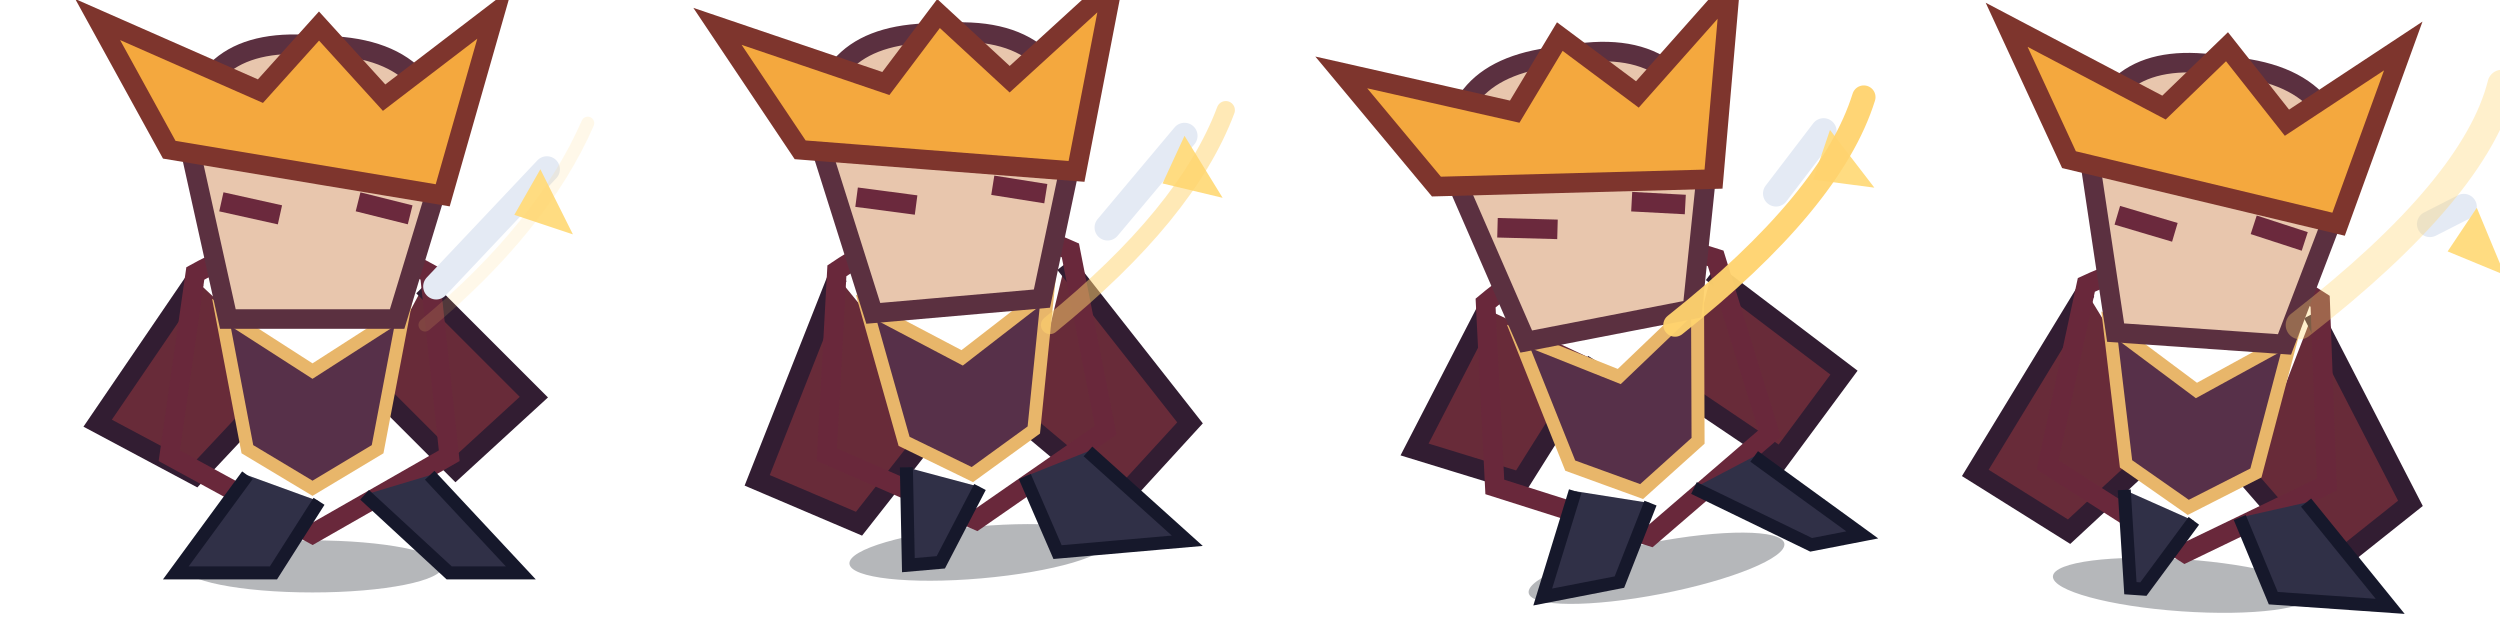
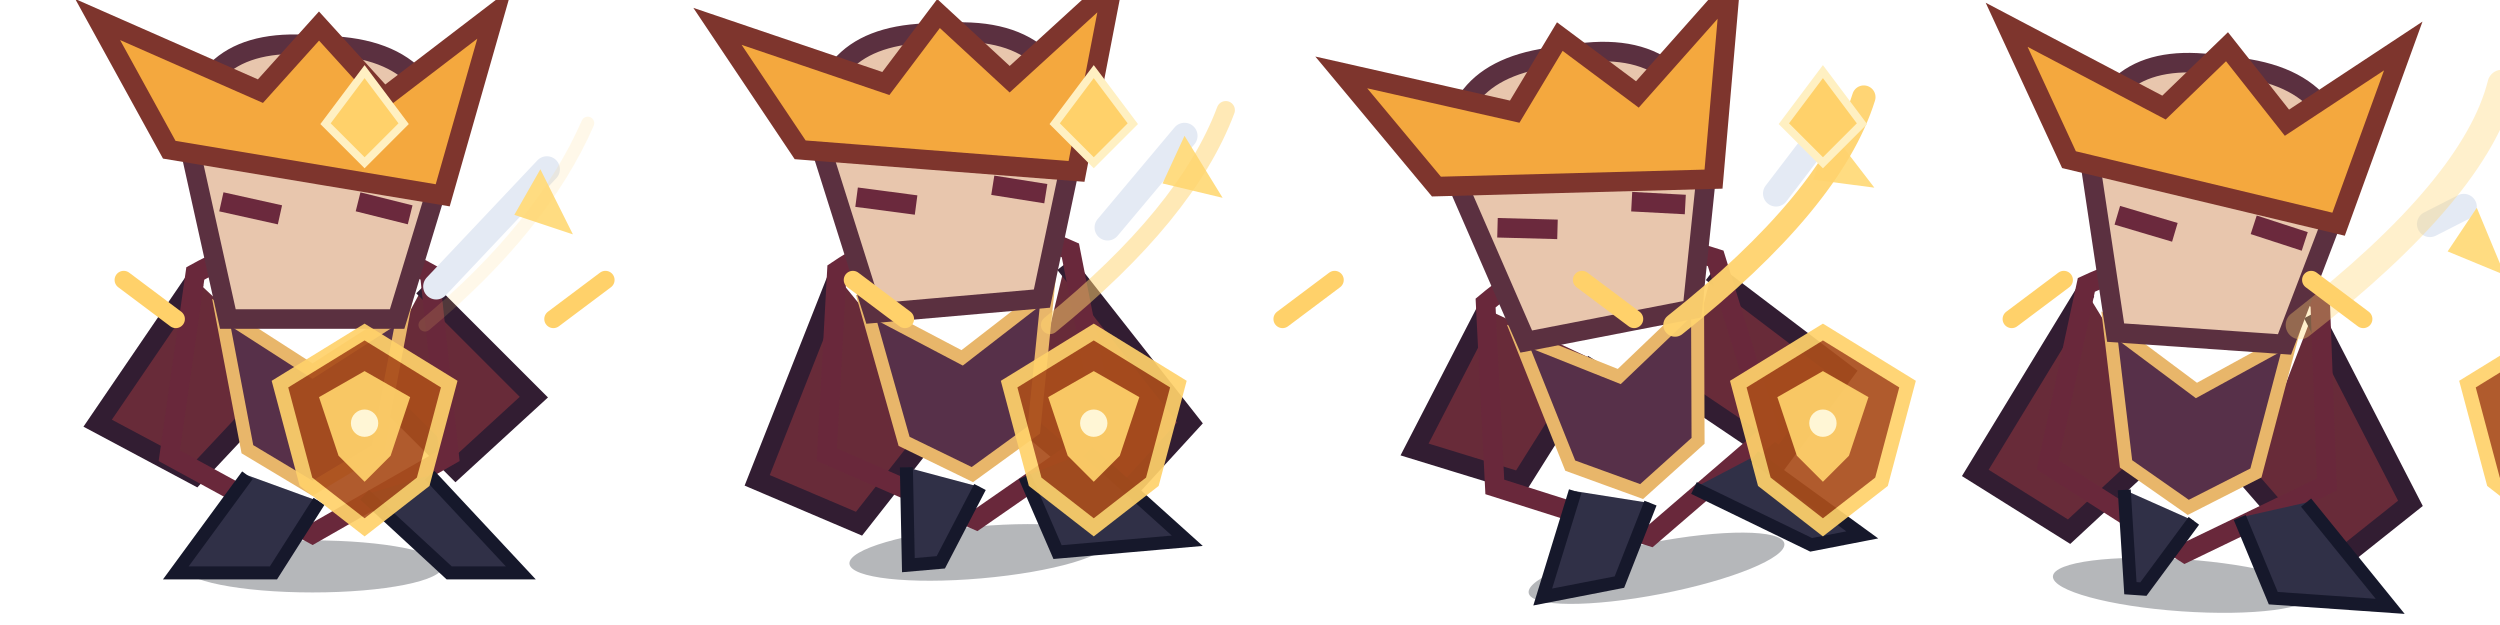
<svg xmlns="http://www.w3.org/2000/svg" viewBox="0 0 384 96">
  <g transform="translate(0,0)">
    <g transform="translate(0,0) rotate(0 48 48)">
      <ellipse cx="48" cy="87" rx="20" ry="4" fill="#080d19" opacity=".3" />
      <path d="M30 43 15 65l15 8 15-16M65 44 82 61l-12 11-13-13" fill="#682b39" stroke="#321d32" stroke-width="3" />
      <path d="M30 42Q48 32 66 42L69 70 48 82 26 70Z" fill="url(#r)" stroke="#69283b" stroke-width="3" />
      <path d="M34 48 48 57 62 48 58 69 48 75 38 69Z" fill="#573049" stroke="#e8b66a" stroke-width="2" />
      <path d="M29 22Q30 5 49 7Q69 7 68 26L61 49 35 49Z" fill="#e8c6ad" stroke="#5b3040" stroke-width="3" />
      <path d="M26 23 15 3 40 14 49 4 59 15 76 2 68 30Z" fill="#f4a83e" stroke="#7e352d" stroke-width="3" />
      <path d="M34 31l9 2m12-2 8 2" stroke="#6b293d" stroke-width="3" />
      <path d="M38 73 27 88 42 88 49 77M56 76 69 88 80 88 66 73" fill="#303047" stroke="#16182b" stroke-width="2" />
      <path d="M67 44l17 -18" stroke="#e4eaf4" stroke-width="4" stroke-linecap="round" />
      <path d="M83 26l5 10-9-3Z" fill="#ffdc81" />
    </g>
    <path d="M65.28 49.92q18 -15 25 -31" fill="none" stroke="#ffd36e" stroke-width="2" stroke-linecap="round" opacity="0.15" />
  </g>
  <g transform="translate(96,0)">
    <g transform="translate(3,-2) rotate(-5 48 48)">
      <ellipse cx="48" cy="87" rx="20" ry="4" fill="#080d19" opacity=".3" />
      <path d="M30 43 15 73l15 8 15-16M65 44 82 70l-12 11-13-13" fill="#682b39" stroke="#321d32" stroke-width="3" />
      <path d="M30 42Q48 32 66 42L69 70 48 82 26 70Z" fill="url(#r)" stroke="#69283b" stroke-width="3" />
      <path d="M34 48 48 57 62 48 58 69 48 75 38 69Z" fill="#573049" stroke="#e8b66a" stroke-width="2" />
      <path d="M29 22Q30 5 49 7Q69 7 68 26L61 49 35 49Z" fill="#e8c6ad" stroke="#5b3040" stroke-width="3" />
      <path d="M26 23 15 3 40 14 49 4 59 15 76 2 68 30Z" fill="#f4a83e" stroke="#7e352d" stroke-width="3" />
      <path d="M34 31l9 2m12-2 8 2" stroke="#6b293d" stroke-width="3" />
      <path d="M38 73 37 88 42 88 49 77M56 76 60 88 80 88 66 73" fill="#303047" stroke="#16182b" stroke-width="2" />
      <path d="M72 39l13 -13" stroke="#e4eaf4" stroke-width="4" stroke-linecap="round" />
      <path d="M85 26l5 10-9-3Z" fill="#ffdc81" />
    </g>
    <path d="M65.28 49.92q21 -17 27 -33" fill="none" stroke="#ffd36e" stroke-width="2.8" stroke-linecap="round" opacity="0.5" />
  </g>
  <g transform="translate(192,0)">
    <g transform="translate(7,1) rotate(-11 48 48)">
      <ellipse cx="48" cy="87" rx="20" ry="4" fill="#080d19" opacity=".3" />
      <path d="M30 43 15 62l15 8 15-16M65 44 82 63l-12 11-13-13" fill="#682b39" stroke="#321d32" stroke-width="3" />
      <path d="M30 42Q48 32 66 42L69 70 48 82 26 70Z" fill="url(#r)" stroke="#69283b" stroke-width="3" />
      <path d="M34 48 48 57 62 48 58 69 48 75 38 69Z" fill="#573049" stroke="#e8b66a" stroke-width="2" />
      <path d="M29 22Q30 5 49 7Q69 7 68 26L61 49 35 49Z" fill="#e8c6ad" stroke="#5b3040" stroke-width="3" />
      <path d="M26 23 15 3 40 14 49 4 59 15 76 2 68 30Z" fill="#f4a83e" stroke="#7e352d" stroke-width="3" />
      <path d="M34 31l9 2m12-2 8 2" stroke="#6b293d" stroke-width="3" />
      <path d="M38 73 30 88 42 88 49 77M56 76 72 88 80 88 66 73" fill="#303047" stroke="#16182b" stroke-width="2" />
      <path d="M77 34l9 -8" stroke="#e4eaf4" stroke-width="4" stroke-linecap="round" />
      <path d="M87 26l5 10-9-3Z" fill="#ffdc81" />
    </g>
    <path d="M65.28 49.92q24 -19 29 -35" fill="none" stroke="#ffd36e" stroke-width="3.6" stroke-linecap="round" opacity="0.95" />
  </g>
  <g transform="translate(288,0)">
    <g transform="translate(2,3) rotate(4 48 48)">
      <ellipse cx="48" cy="87" rx="20" ry="4" fill="#080d19" opacity=".3" />
      <path d="M30 43 15 72l15 8 15-16M65 44 82 72l-12 11-13-13" fill="#682b39" stroke="#321d32" stroke-width="3" />
      <path d="M30 42Q48 32 66 42L69 70 48 82 26 70Z" fill="url(#r)" stroke="#69283b" stroke-width="3" />
      <path d="M34 48 48 57 62 48 58 69 48 75 38 69Z" fill="#573049" stroke="#e8b66a" stroke-width="2" />
      <path d="M29 22Q30 5 49 7Q69 7 68 26L61 49 35 49Z" fill="#e8c6ad" stroke="#5b3040" stroke-width="3" />
      <path d="M26 23 15 3 40 14 49 4 59 15 76 2 68 30Z" fill="#f4a83e" stroke="#7e352d" stroke-width="3" />
      <path d="M34 31l9 2m12-2 8 2" stroke="#6b293d" stroke-width="3" />
      <path d="M38 73 40 88 42 88 49 77M56 76 62 88 80 88 66 73" fill="#303047" stroke="#16182b" stroke-width="2" />
      <path d="M82 29l5 -3" stroke="#e4eaf4" stroke-width="4" stroke-linecap="round" />
      <path d="M89 26l5 10-9-3Z" fill="#ffdc81" />
    </g>
    <path d="M65.28 49.92q27 -21 31 -37" fill="none" stroke="#ffd36e" stroke-width="4.4" stroke-linecap="round" opacity="0.35" />
  </g>
+   <g transform="translate(0,0)" opacity="1">
+     <path d="M43 59 56 51 69 59 65 74 56 81 47 74Z" fill="#a94d1b" stroke="#ffd16a" stroke-width="2.2" opacity=".92" />
+     <path d="M49 61 56 57 63 61 60 70 56 74 52 70Z" fill="#ffd16a" opacity=".92" />
+     <path d="M50 19 56 11 62 19 56 25Z" fill="#ffd16a" stroke="#fff0c2" stroke-width="1.2" />
+     <path d="M27 49 19 43M85 49 93 43" stroke="#ffd16a" stroke-width="2.8" stroke-linecap="round" />
+     <circle cx="56" cy="65" r="2.1" fill="#fff6d5" />
+   </g>
+   <g transform="translate(112,0)" opacity="1">
+     <path d="M43 59 56 51 69 59 65 74 56 81 47 74Z" fill="#a94d1b" stroke="#ffd16a" stroke-width="2.2" opacity=".92" />
+     <path d="M49 61 56 57 63 61 60 70 56 74 52 70Z" fill="#ffd16a" opacity=".92" />
+     <path d="M50 19 56 11 62 19 56 25Z" fill="#ffd16a" stroke="#fff0c2" stroke-width="1.2" />
+     <path d="M27 49 19 43M85 49 93 43" stroke="#ffd16a" stroke-width="2.8" stroke-linecap="round" />
+     <circle cx="56" cy="65" r="2.1" fill="#fff6d5" />
+   </g>
+   <g transform="translate(224,0)" opacity="1">
+     <path d="M43 59 56 51 69 59 65 74 56 81 47 74Z" fill="#a94d1b" stroke="#ffd16a" stroke-width="2.2" opacity=".92" />
+     <path d="M49 61 56 57 63 61 60 70 56 74 52 70Z" fill="#ffd16a" opacity=".92" />
+     <path d="M50 19 56 11 62 19 56 25Z" fill="#ffd16a" stroke="#fff0c2" stroke-width="1.2" />
+     <path d="M27 49 19 43M85 49 93 43" stroke="#ffd16a" stroke-width="2.8" stroke-linecap="round" />
+     <circle cx="56" cy="65" r="2.1" fill="#fff6d5" />
+   </g>
+   <g transform="translate(336,0)" opacity="1">
+     <path d="M43 59 56 51 69 59 65 74 56 81 47 74Z" fill="#a94d1b" stroke="#ffd16a" stroke-width="2.2" opacity=".92" />
+     <path d="M49 61 56 57 63 61 60 70 56 74 52 70Z" fill="#ffd16a" opacity=".92" />
+     <path d="M50 19 56 11 62 19 56 25Z" fill="#ffd16a" stroke="#fff0c2" stroke-width="1.2" />
+     <path d="M27 49 19 43M85 49 93 43" stroke="#ffd16a" stroke-width="2.8" stroke-linecap="round" />
+     <circle cx="56" cy="65" r="2.1" fill="#fff6d5" />
+   </g>
</svg>
